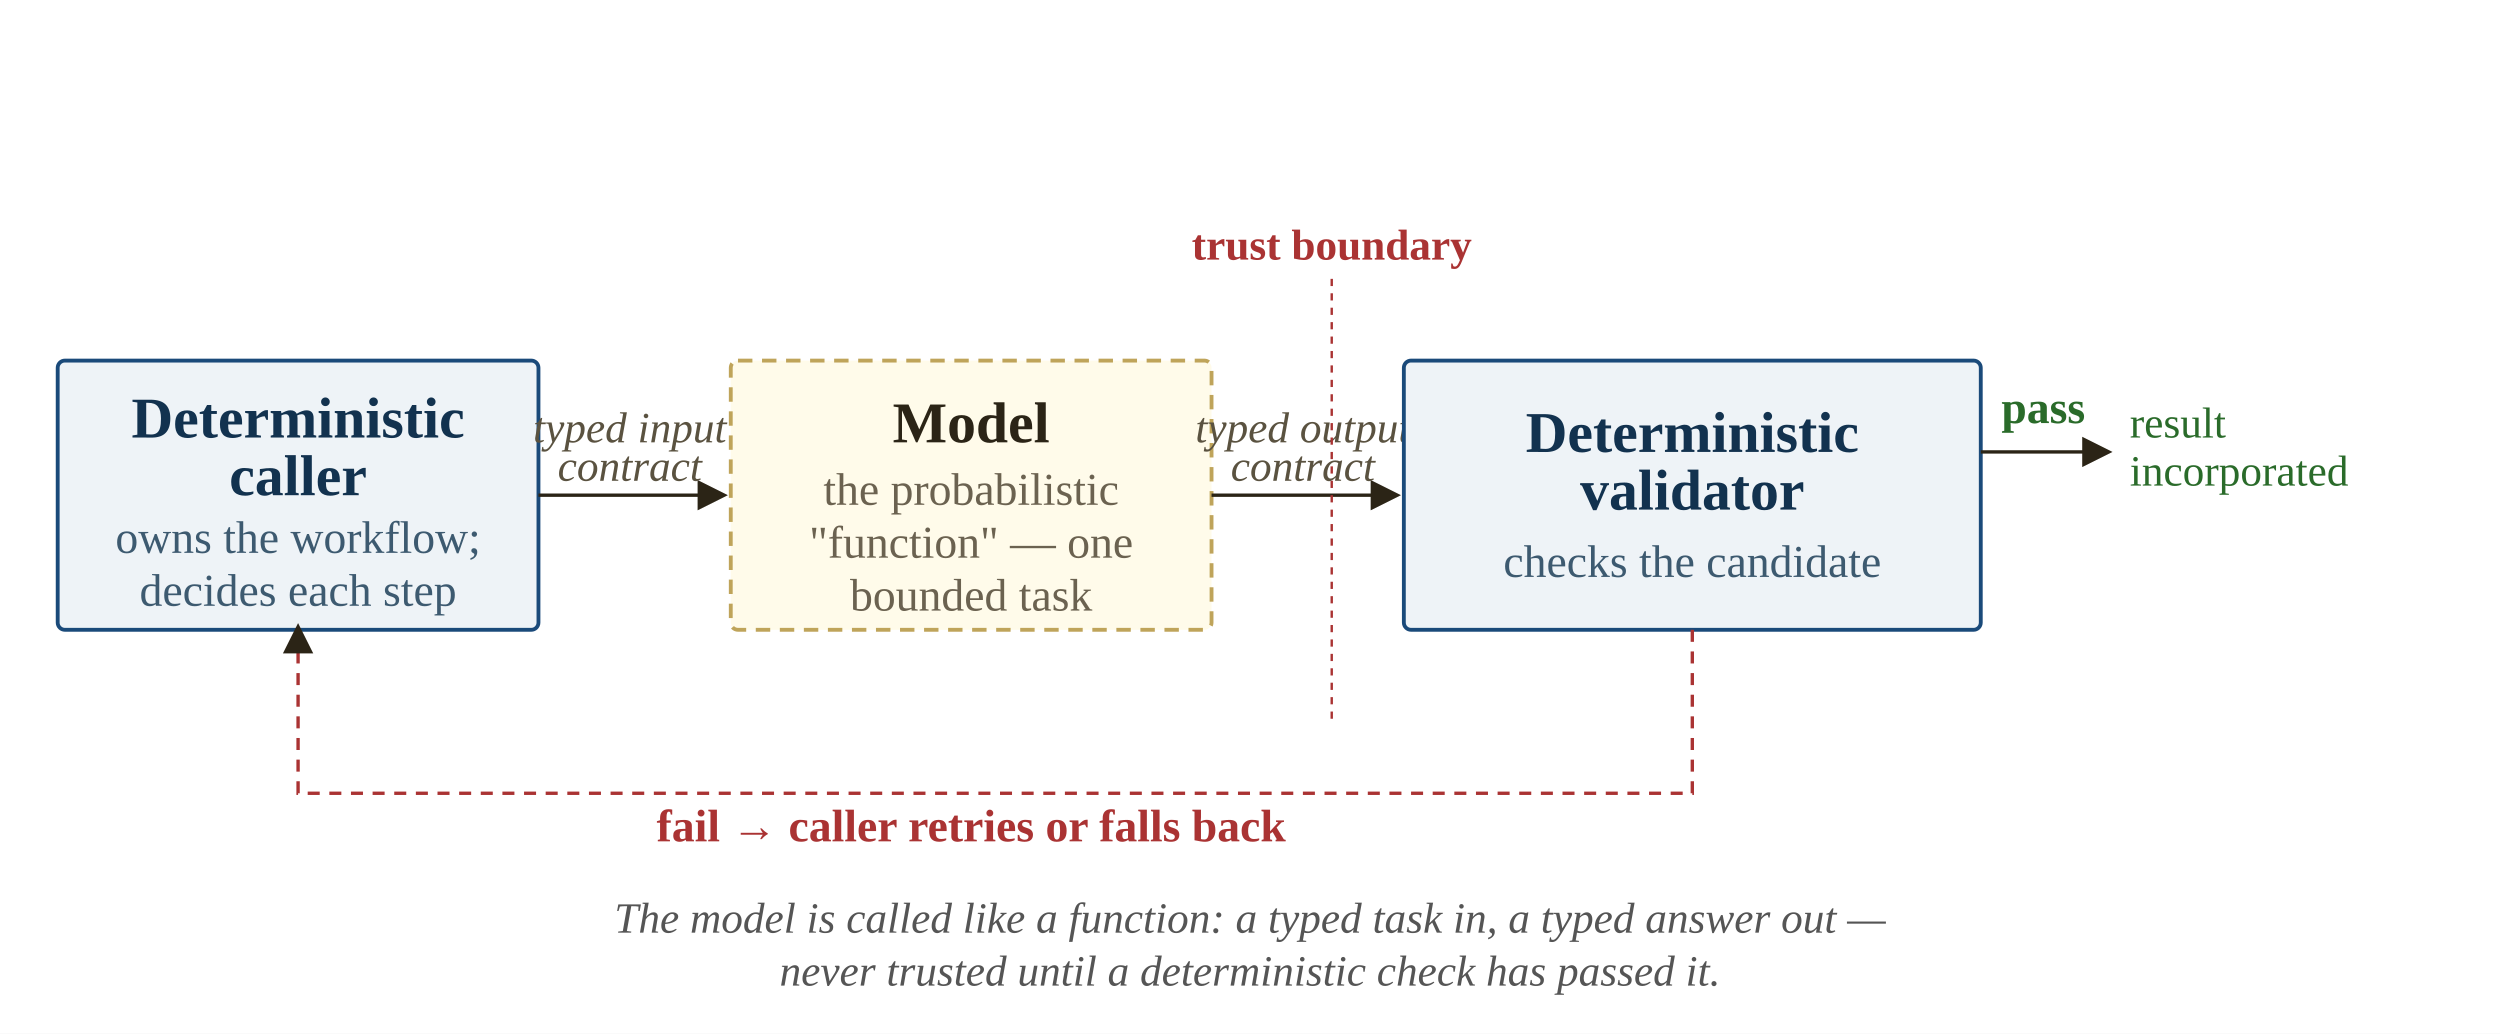
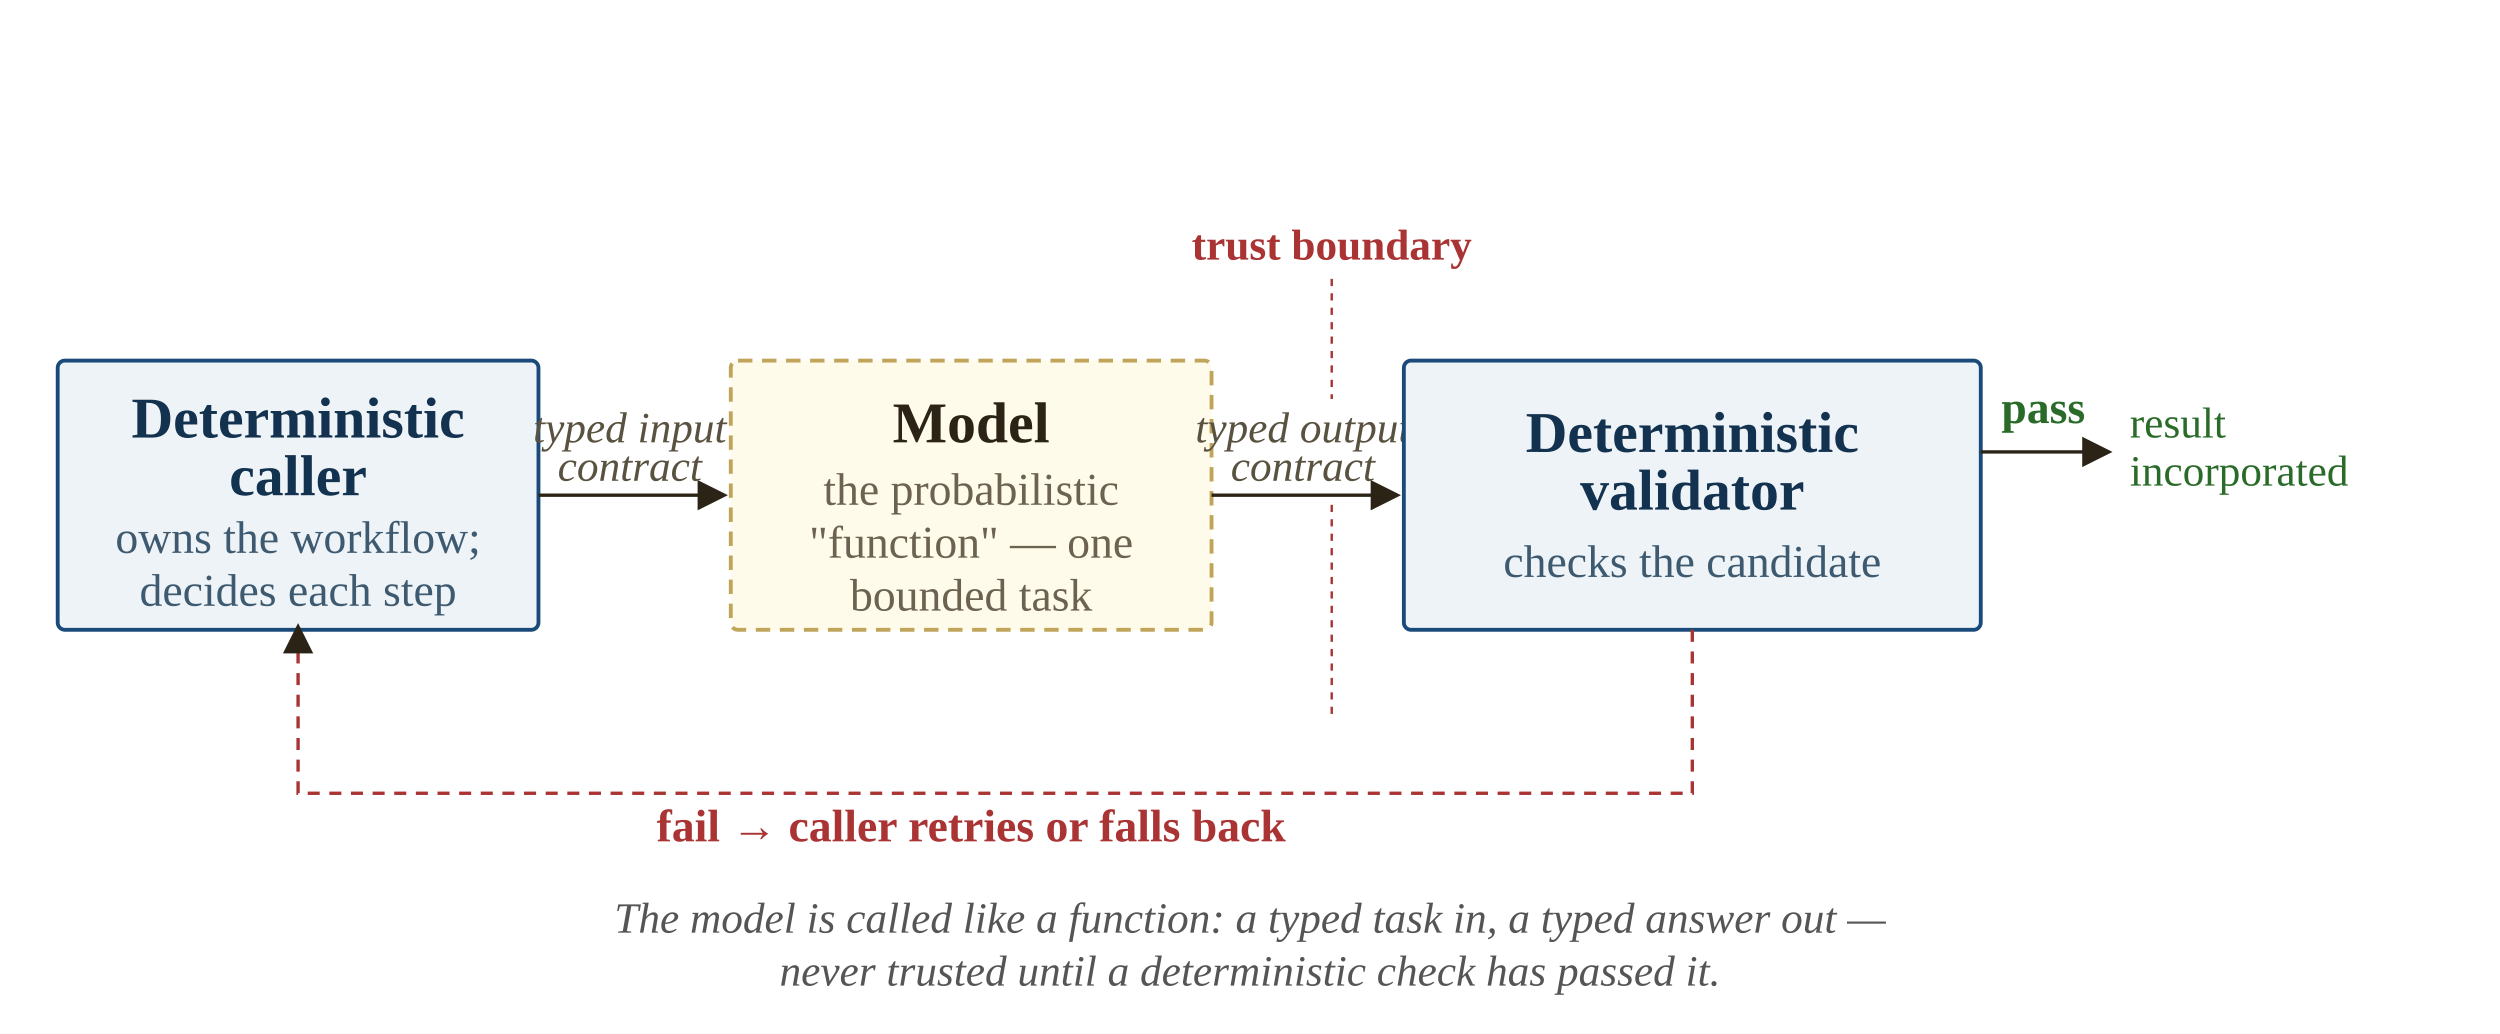
<svg xmlns="http://www.w3.org/2000/svg" viewBox="0 0 1040 430" width="1040" height="430" role="group" aria-labelledby="lfc-title lfc-desc" font-family="Georgia, 'Times New Roman', serif">
  <rect x="0" y="0" width="1040" height="430" fill="#ffffff" />
  <defs>
    <marker id="lfc-arrow" markerWidth="9" markerHeight="9" refX="7" refY="4.5" orient="auto">
      <path d="M0,0 L9,4.5 L0,9 z" fill="#2B2416" />
    </marker>
  </defs>
  <rect x="24" y="150" width="200" height="112" rx="3" fill="#eef3f7" stroke="#1a4a7a" stroke-width="1.6" />
  <text x="124" y="182" text-anchor="middle" font-size="24" font-weight="bold" fill="#12324f">Deterministic</text>
  <text x="124" y="206" text-anchor="middle" font-size="24" font-weight="bold" fill="#12324f">caller</text>
  <text x="124" y="230" text-anchor="middle" font-size="19" fill="#3d5a70">owns the workflow;</text>
  <text x="124" y="252" text-anchor="middle" font-size="19" fill="#3d5a70">decides each step</text>
  <line x1="224" y1="206" x2="300" y2="206" stroke="#2B2416" stroke-width="1.4" marker-end="url(#lfc-arrow)" />
  <text x="262" y="184" text-anchor="middle" font-size="18" font-style="italic" fill="#5a5240">typed input</text>
  <text x="262" y="200" text-anchor="middle" font-size="18" font-style="italic" fill="#5a5240">contract</text>
  <rect x="304" y="150" width="200" height="112" rx="3" fill="#FFFBEA" stroke="#BFA45A" stroke-width="1.6" stroke-dasharray="6 4" />
  <text x="404" y="184" text-anchor="middle" font-size="24" font-weight="bold" fill="#2B2416">Model</text>
  <text x="404" y="210" text-anchor="middle" font-size="19" fill="#6b6250">the probabilistic</text>
  <text x="404" y="232" text-anchor="middle" font-size="19" fill="#6b6250">"function" — one</text>
  <text x="404" y="254" text-anchor="middle" font-size="19" fill="#6b6250">bounded task</text>
  <line x1="504" y1="206" x2="580" y2="206" stroke="#2B2416" stroke-width="1.4" marker-end="url(#lfc-arrow)" />
  <text x="542" y="184" text-anchor="middle" font-size="18" font-style="italic" fill="#5a5240">typed output</text>
  <text x="542" y="200" text-anchor="middle" font-size="18" font-style="italic" fill="#5a5240">contract</text>
  <rect x="584" y="150" width="240" height="112" rx="3" fill="#eef3f7" stroke="#1a4a7a" stroke-width="1.6" />
  <text x="704" y="188" text-anchor="middle" font-size="24" font-weight="bold" fill="#12324f">Deterministic</text>
  <text x="704" y="212" text-anchor="middle" font-size="24" font-weight="bold" fill="#12324f">validator</text>
  <text x="704" y="240" text-anchor="middle" font-size="19" fill="#3d5a70">checks the candidate</text>
-   <line x1="554" y1="116" x2="554" y2="300" stroke="#a33" stroke-width="1" stroke-dasharray="3 3" />
+   <line x1="554" y1="116" x2="554" y2="166" stroke="#a33" stroke-width="1" stroke-dasharray="3 3" />
+   <line x1="554" y1="210" x2="554" y2="300" stroke="#a33" stroke-width="1" stroke-dasharray="3 3" />
  <text x="554" y="108" text-anchor="middle" font-size="18" font-weight="bold" fill="#a33">trust boundary</text>
  <line x1="824" y1="188" x2="876" y2="188" stroke="#2B2416" stroke-width="1.4" marker-end="url(#lfc-arrow)" />
  <text x="850" y="176" text-anchor="middle" font-size="19" font-weight="bold" fill="#2a6b2a">pass</text>
  <text x="886" y="182" text-anchor="start" font-size="18" fill="#2a6b2a">result</text>
  <text x="886" y="202" text-anchor="start" font-size="18" fill="#2a6b2a">incorporated</text>
  <path d="M704,262 L704,330 L124,330 L124,262" fill="none" stroke="#a33" stroke-width="1.4" stroke-dasharray="5 4" marker-end="url(#lfc-arrow)" />
  <text x="404" y="350" text-anchor="middle" font-size="19" font-weight="bold" fill="#a33">fail → caller retries or falls back</text>
  <text x="520" y="388" text-anchor="middle" font-size="18" font-style="italic" fill="#555">The model is called like a function: a typed task in, a typed answer out —</text>
  <text x="520" y="410" text-anchor="middle" font-size="18" font-style="italic" fill="#555">never trusted until a deterministic check has passed it.</text>
</svg>
